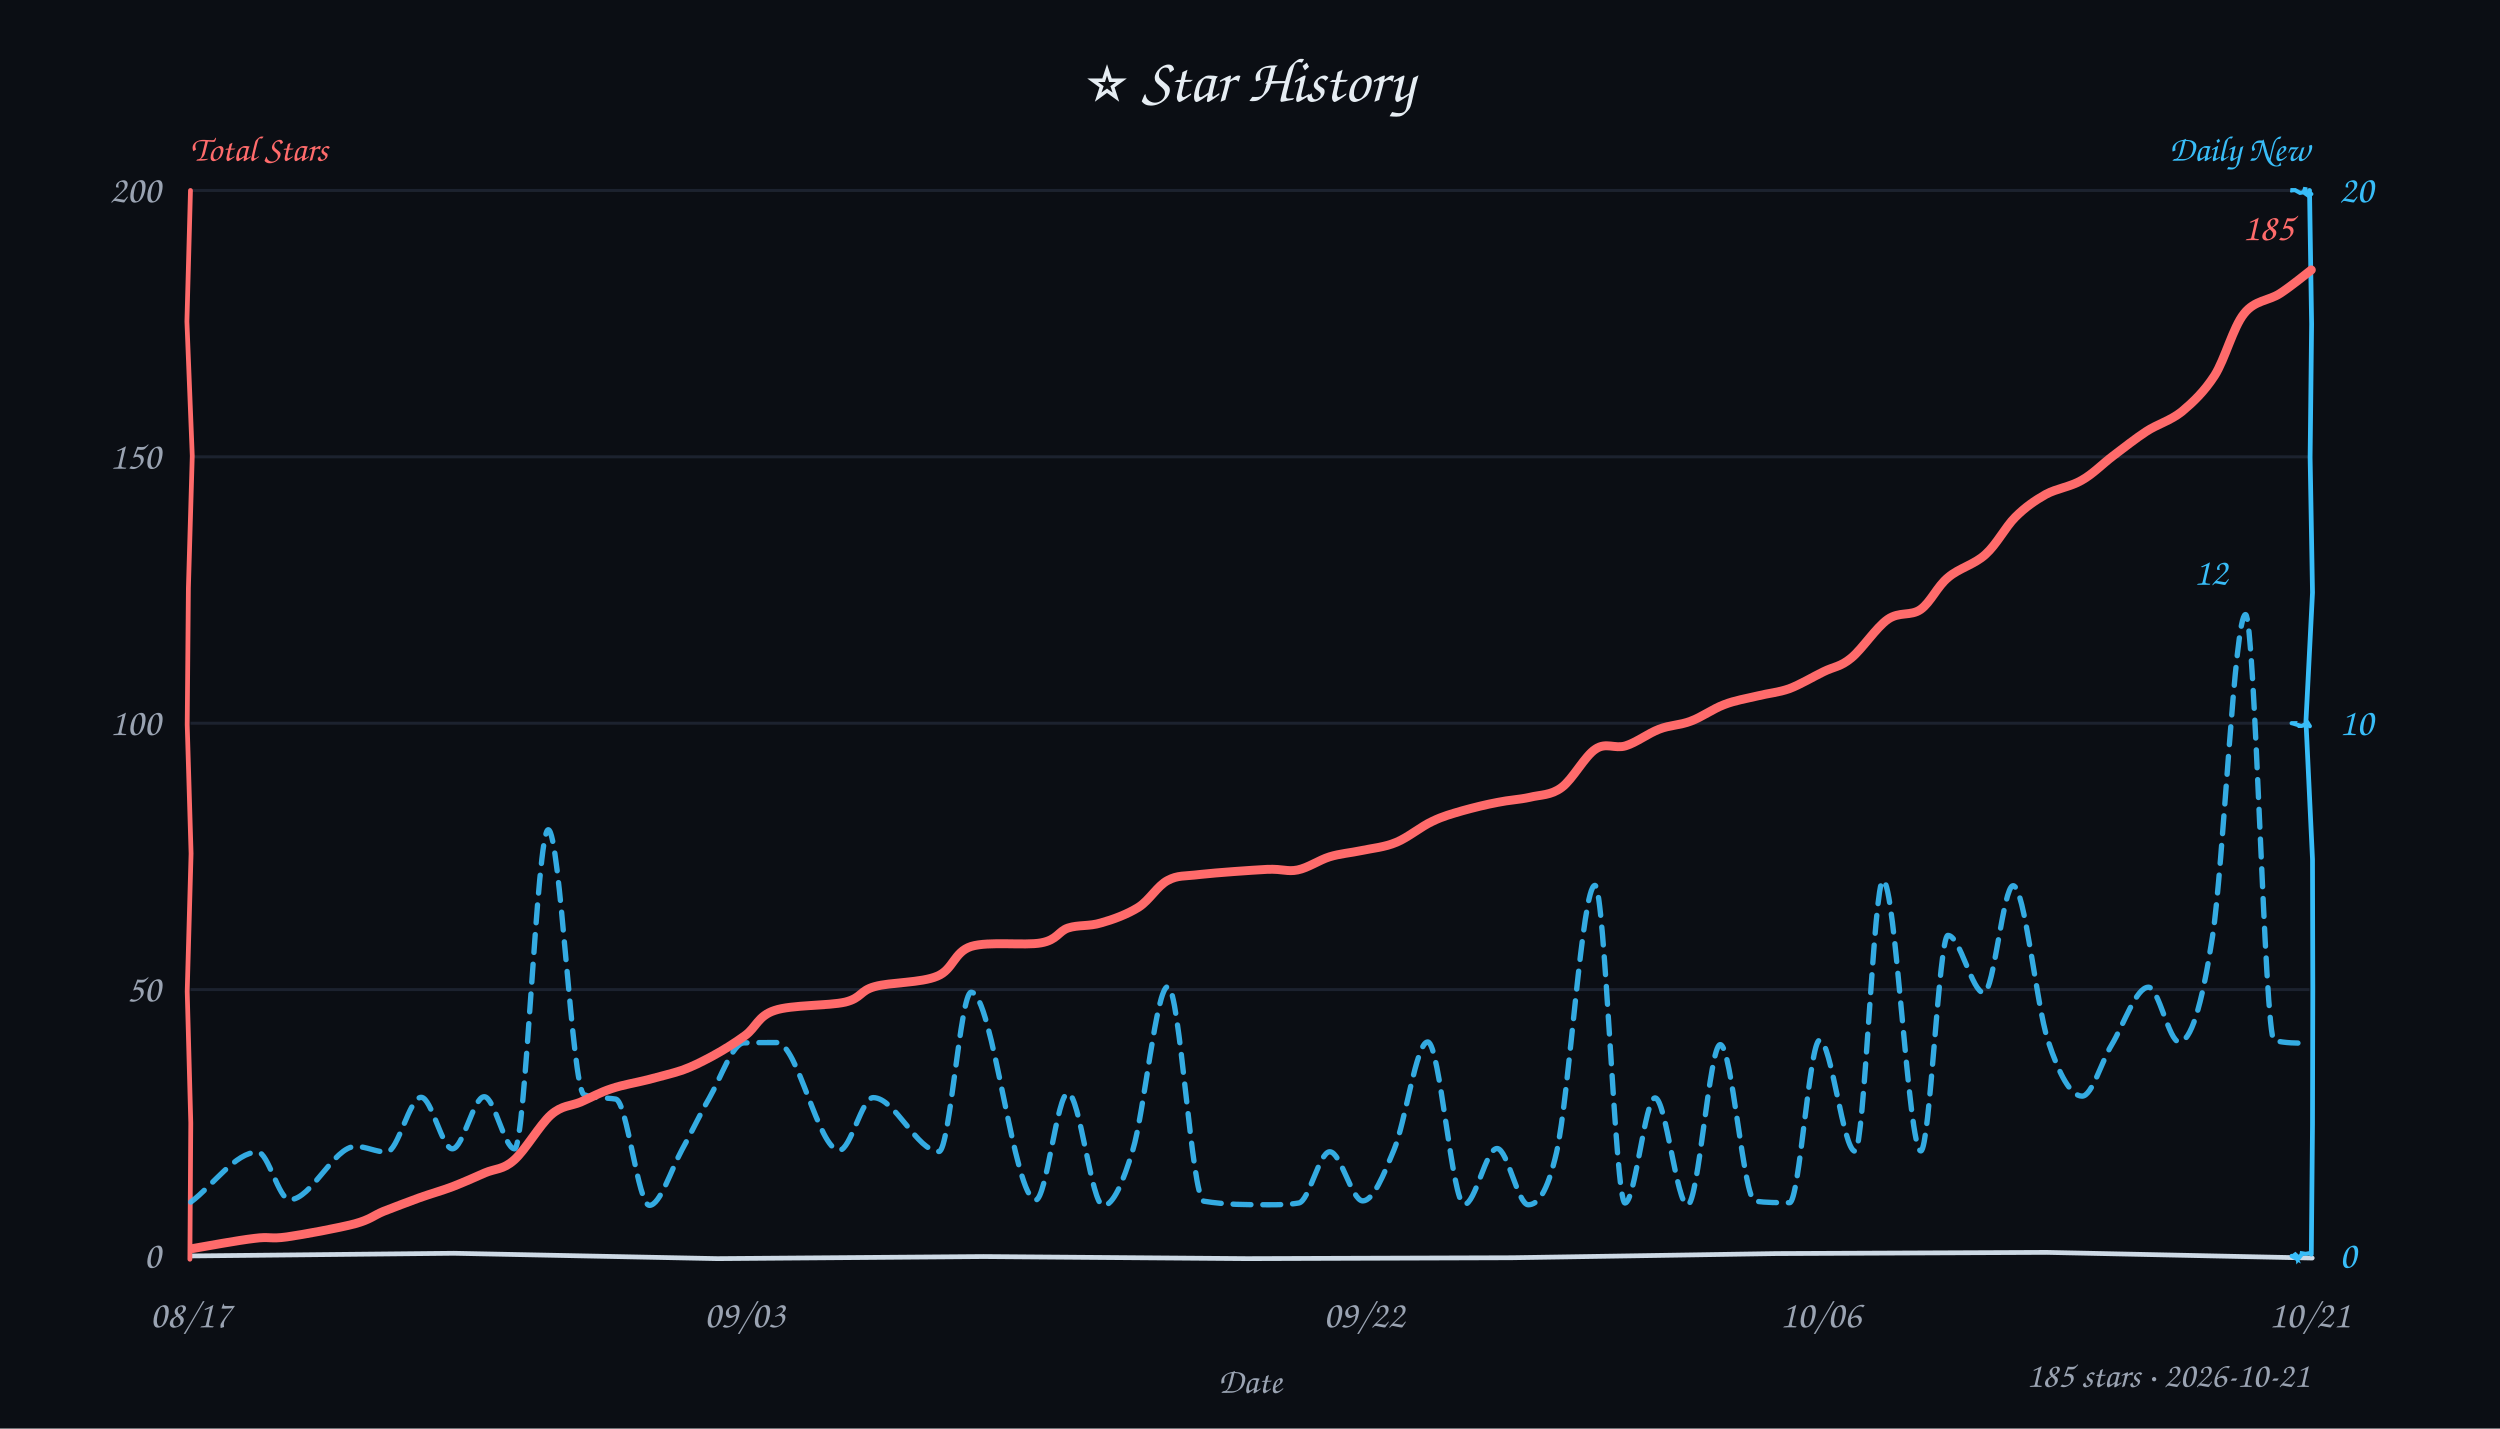
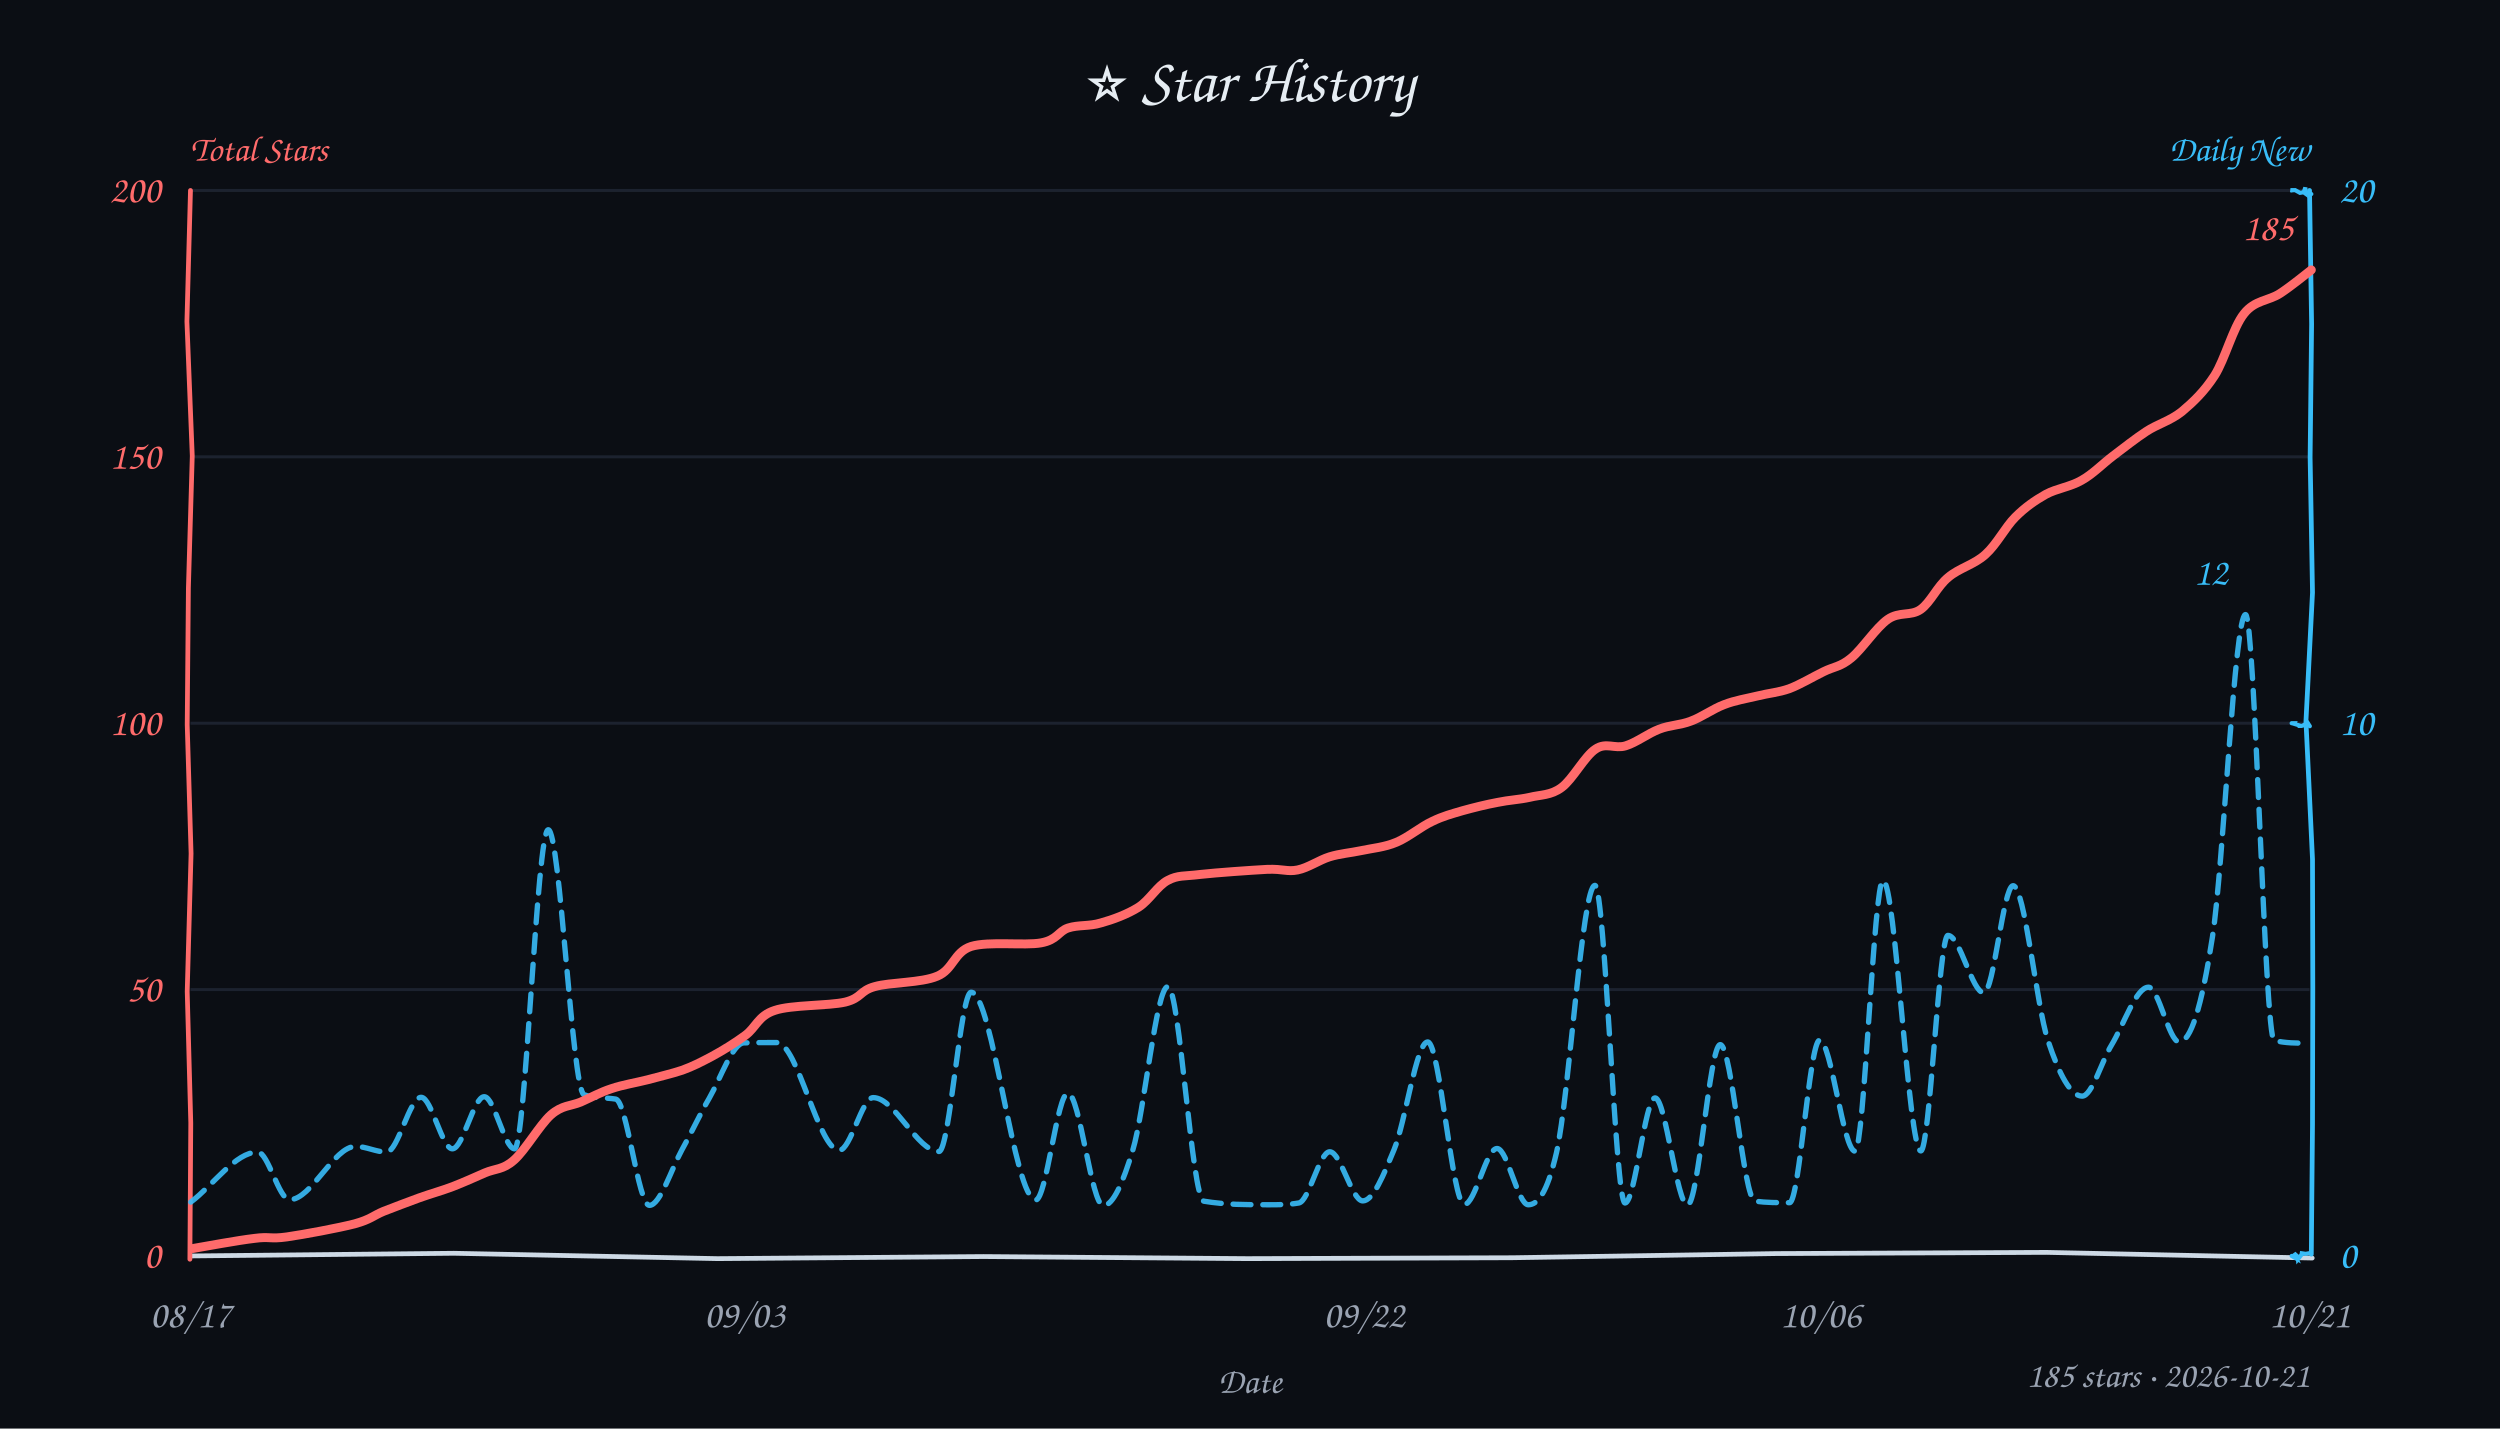
<svg xmlns="http://www.w3.org/2000/svg" width="840" height="480" viewBox="0 0 840 480" fill="#e6edf3">
  <style>text{font-family:"Comic Sans MS","Comic Sans","Chalkboard SE","Marker Felt","Segoe Print",cursive}</style>
  <rect width="100%" height="100%" fill="#0b0e14" />
  <text x="420" y="34" text-anchor="middle" font-size="21">⭐ Star History</text>
  <text x="64" y="54" font-size="12" font-weight="600" fill="#ff6b6b">Total Stars</text>
  <text x="776" y="54" text-anchor="end" font-size="12" font-weight="600" fill="#38bdf8">Daily New</text>
  <line x1="64" y1="332.5" x2="776" y2="332.5" stroke="#232b3a" stroke-width="1" opacity="0.7" />
  <line x1="64" y1="243.0" x2="776" y2="243.0" stroke="#232b3a" stroke-width="1" opacity="0.7" />
  <line x1="64" y1="153.5" x2="776" y2="153.5" stroke="#232b3a" stroke-width="1" opacity="0.7" />
  <line x1="64" y1="64.0" x2="776" y2="64.0" stroke="#232b3a" stroke-width="1" opacity="0.7" />
  <path d="M 64 422 L 152.5 421.1 L 241.1 422.9 L 330.5 422.2 L 419.1 422.9 L 508.0 422.6 L 596.8 421.2 L 687.7 420.8 L 776.9 422.7" stroke="#cdd9e5" stroke-width="1.6" fill="none" stroke-linecap="round" />
  <path d="M 64 64 L 62.8 108.0 L 64.6 153.2 L 63.3 197.6 L 62.9 243.5 L 64.2 286.8 L 62.9 333.1 L 64.1 377.3 L 63.8 423.1" stroke="#ff6b6b" stroke-width="1.6" fill="none" stroke-linecap="round" data-axis="total" />
  <path d="M 776 64 L 776.7 108.9 L 776.2 153.7 L 777.0 199.1 L 774.8 242.3 L 777.0 288.7 L 777.1 332.0 L 777.0 377.9 L 776.6 421.4" stroke="#38bdf8" stroke-width="1.6" fill="none" stroke-linecap="round" data-axis="daily" />
  <path d="M 770 422 L 771.6 422.9 L 770.8 421.1 L 772.0 422.2 L 772.1 423.1 L 773.3 421.6 L 773.4 421.1 L 774.7 421.3 L 775.8 421.1" stroke="#38bdf8" stroke-width="1.4" fill="none" stroke-linecap="round" />
  <path d="M 770 243 L 770.9 243.0 L 770.8 243.2 L 773.1 243.9 L 772.0 243.9 L 773.3 243.9 L 773.7 243.8 L 775.4 242.9 L 776.1 244.0" stroke="#38bdf8" stroke-width="1.4" fill="none" stroke-linecap="round" />
  <path d="M 770 64 L 769.6 63.9 L 771.2 63.9 L 772.8 64.8 L 774.0 64.6 L 774.7 65.1 L 774.6 63.0 L 774.1 64.4 L 776.6 65.2" stroke="#38bdf8" stroke-width="1.4" fill="none" stroke-linecap="round" />
-   <text x="54" y="426.0" text-anchor="end" font-size="13" fill="#9aa3b2">0</text>
-   <text x="54" y="336.5" text-anchor="end" font-size="13" fill="#9aa3b2">50</text>
-   <text x="54" y="247.0" text-anchor="end" font-size="13" fill="#9aa3b2">100</text>
-   <text x="54" y="157.5" text-anchor="end" font-size="13" fill="#9aa3b2">150</text>
-   <text x="54" y="68.0" text-anchor="end" font-size="13" fill="#9aa3b2">200</text>
-   <text x="786" y="426.0" text-anchor="start" font-size="13" fill="#38bdf8">0</text>
-   <text x="786" y="247.0" text-anchor="start" font-size="13" fill="#38bdf8">10</text>
-   <text x="786" y="68.0" text-anchor="start" font-size="13" fill="#38bdf8">20</text>
+   <text x="54" y="426.0" text-anchor="end" font-size="13" fill="#ff6b6b" data-axis="total">0</text>
+   <text x="54" y="336.5" text-anchor="end" font-size="13" fill="#ff6b6b" data-axis="total">50</text>
+   <text x="54" y="247.0" text-anchor="end" font-size="13" fill="#ff6b6b" data-axis="total">100</text>
+   <text x="54" y="157.5" text-anchor="end" font-size="13" fill="#ff6b6b" data-axis="total">150</text>
+   <text x="54" y="68.0" text-anchor="end" font-size="13" fill="#ff6b6b" data-axis="total">200</text>
+   <text x="786" y="426.0" text-anchor="start" font-size="13" fill="#38bdf8" data-axis="daily">0</text>
+   <text x="786" y="247.0" text-anchor="start" font-size="13" fill="#38bdf8" data-axis="daily">10</text>
+   <text x="786" y="68.0" text-anchor="start" font-size="13" fill="#38bdf8" data-axis="daily">20</text>
  <text x="64.0" y="446" text-anchor="middle" font-size="13" fill="#9aa3b2">08/17</text>
  <text x="250.2" y="446" text-anchor="middle" font-size="13" fill="#9aa3b2">09/03</text>
  <text x="458.3" y="446" text-anchor="middle" font-size="13" fill="#9aa3b2">09/22</text>
  <text x="611.7" y="446" text-anchor="middle" font-size="13" fill="#9aa3b2">10/06</text>
  <text x="776.0" y="446" text-anchor="middle" font-size="13" fill="#9aa3b2">10/21</text>
  <text x="420" y="468" font-size="12" fill="#9aa3b2" text-anchor="middle">Date</text>
  <path d="M 64.1 403.9 C 71.6 398.3, 79.1 387.1, 86.6 387.1 C 90.1 387.1, 93.7 403.1, 97.3 403.1 C 104.7 403.1, 112.1 385.2, 119.5 385.2 C 123.0 385.2, 126.4 387.1, 129.9 387.1 C 133.7 387.1, 137.6 368.7, 141.5 368.7 C 145.0 368.7, 148.5 386.0, 152.0 386.0 C 155.6 386.0, 159.1 368.5, 162.7 368.5 C 166.1 368.5, 169.5 386.0, 172.9 386.0 C 176.6 386.0, 180.4 278.8, 184.2 278.8 C 188.2 278.8, 192.2 366.1, 196.2 367.8 C 199.8 369.2, 203.3 368.7, 206.9 369.3 C 210.7 370.0, 214.4 405.0, 218.2 405.0 C 221.8 405.0, 225.5 393.0, 229.1 386.4 C 232.2 380.9, 235.2 374.3, 238.3 369.0 C 242.2 362.2, 246.1 350.5, 250.0 350.4 C 253.7 350.3, 257.4 350.3, 261.0 350.3 C 268.0 350.3, 275.0 386.5, 282.0 386.5 C 285.8 386.5, 289.6 368.8, 293.4 368.8 C 300.7 368.8, 308.1 386.9, 315.5 386.9 C 319.1 386.9, 322.7 333.4, 326.3 333.4 C 333.5 333.4, 340.7 403.2, 348.0 403.2 C 351.6 403.2, 355.2 367.3, 358.8 367.3 C 362.8 367.3, 366.7 405.1, 370.7 405.1 C 374.0 405.1, 377.3 397.4, 380.6 386.5 C 384.5 373.7, 388.5 331.5, 392.4 331.5 C 396.4 331.5, 400.4 402.9, 404.5 403.6 C 411.7 404.8, 418.9 404.8, 426.2 404.8 C 429.6 404.8, 433.0 404.8, 436.4 404.2 C 439.8 403.7, 443.3 387.0, 446.8 387.0 C 450.5 387.0, 454.2 403.5, 457.9 403.5 C 461.4 403.5, 464.9 394.8, 468.4 386.3 C 472.2 377.2, 475.9 350.1, 479.7 350.1 C 483.8 350.1, 487.9 404.7, 492.0 404.7 C 495.7 404.7, 499.3 385.9, 503.0 385.9 C 506.5 385.9, 510.0 404.8, 513.5 404.8 C 516.6 404.8, 519.8 401.1, 523.0 387.2 C 527.3 368.2, 531.6 297.5, 535.9 297.5 C 539.3 297.5, 542.7 404.2, 546.0 404.2 C 549.4 404.2, 552.7 368.9, 556.1 368.9 C 559.7 368.9, 563.4 404.9, 567.0 404.9 C 570.7 404.9, 574.4 351.0, 578.0 351.0 C 581.9 351.0, 585.8 403.2, 589.7 403.6 C 593.5 404.1, 597.4 404.1, 601.3 404.1 C 604.6 404.1, 608.0 349.5, 611.4 349.5 C 615.3 349.5, 619.3 386.8, 623.3 386.8 C 626.4 386.8, 629.6 295.8, 632.7 295.8 C 636.9 295.8, 641.2 386.7, 645.4 386.7 C 648.4 386.7, 651.5 314.3, 654.5 314.3 C 658.6 314.3, 662.6 333.6, 666.6 333.6 C 669.9 333.6, 673.1 297.6, 676.4 297.6 C 680.3 297.6, 684.2 337.7, 688.1 349.6 C 691.9 361.1, 695.8 368.3, 699.6 368.3 C 702.9 368.3, 706.2 356.5, 709.5 351.1 C 713.6 344.3, 717.7 331.7, 721.9 331.7 C 725.3 331.7, 728.8 350.1, 732.2 350.1 C 736.0 350.1, 739.7 338.9, 743.4 314.7 C 747.1 290.8, 750.8 206.5, 754.5 206.5 C 757.7 206.5, 760.9 348.7, 764.1 349.6 C 767.9 350.5, 771.6 350.5, 775.4 350.5" fill="none" stroke="#38bdf8" stroke-width="1.8" stroke-dasharray="6 4" stroke-linecap="round" stroke-linejoin="round" opacity="0.9" />
  <path d="M 64.8 419.5 C 68.3 418.9, 80.2 416.7, 85.5 416.1 C 90.7 415.4, 90.7 416.4, 96.4 415.6 C 102.0 414.8, 113.8 412.6, 119.2 411.2 C 124.6 409.7, 125.3 408.5, 128.9 407.0 C 132.5 405.6, 137.0 403.9, 140.8 402.5 C 144.7 401.1, 148.4 400.1, 152.1 398.7 C 155.7 397.3, 159.5 395.6, 162.9 394.1 C 166.4 392.6, 169.0 393.1, 172.7 389.8 C 176.4 386.6, 181.4 377.9, 185.1 374.6 C 188.9 371.3, 191.7 371.7, 195.1 370.3 C 198.5 368.8, 201.7 367.0, 205.4 365.8 C 209.2 364.5, 213.7 363.8, 217.6 362.8 C 221.6 361.7, 225.6 360.8, 229.2 359.6 C 232.8 358.3, 235.5 356.9, 239.1 355.0 C 242.6 353.1, 246.9 350.5, 250.4 347.9 C 254.0 345.3, 254.7 341.3, 260.3 339.5 C 265.8 337.6, 278.4 338.0, 284.0 336.7 C 289.6 335.3, 288.8 332.9, 293.9 331.5 C 299.1 330.0, 309.5 330.3, 314.9 328.0 C 320.3 325.8, 320.5 319.9, 326.3 318.0 C 332.2 316.2, 344.4 317.8, 349.8 316.8 C 355.3 315.8, 355.6 312.9, 358.9 311.8 C 362.3 310.7, 366.0 311.3, 369.9 310.1 C 373.9 309.0, 378.8 307.2, 382.6 304.8 C 386.3 302.4, 388.9 297.6, 392.4 295.8 C 395.8 294.0, 397.8 294.5, 403.4 293.8 C 408.9 293.2, 420.3 292.4, 425.8 292.1 C 431.2 291.9, 432.5 293.0, 436.0 292.3 C 439.5 291.6, 443.2 289.0, 446.7 287.9 C 450.3 286.8, 453.6 286.6, 457.4 285.8 C 461.1 285.0, 465.2 284.7, 469.2 283.0 C 473.1 281.4, 477.5 277.7, 481.2 276.0 C 484.9 274.2, 487.7 273.5, 491.4 272.4 C 495.0 271.4, 499.4 270.3, 503.2 269.6 C 507.0 268.8, 510.4 268.7, 514.0 267.9 C 517.6 267.0, 521.1 267.3, 524.7 264.6 C 528.4 261.9, 532.5 254.0, 536.1 251.7 C 539.6 249.3, 542.6 251.7, 546.2 250.6 C 549.8 249.5, 553.8 246.4, 557.5 245.0 C 561.1 243.6, 564.5 243.7, 568.1 242.3 C 571.7 241.0, 575.5 238.2, 579.2 236.8 C 583.0 235.3, 587.0 234.7, 590.7 233.8 C 594.3 232.9, 597.5 232.7, 601.2 231.4 C 604.9 230.0, 609.2 227.4, 612.7 225.7 C 616.1 224.0, 618.4 224.1, 622.0 221.1 C 625.6 218.2, 630.4 210.8, 634.3 208.1 C 638.2 205.4, 642.0 207.1, 645.3 204.8 C 648.7 202.4, 650.9 197.0, 654.6 194.0 C 658.2 190.9, 663.4 189.7, 667.1 186.3 C 670.9 182.9, 673.8 177.1, 677.1 173.8 C 680.5 170.4, 683.7 168.2, 687.4 166.1 C 691.1 164.1, 695.6 163.6, 699.4 161.4 C 703.2 159.3, 706.5 155.8, 710.1 153.1 C 713.7 150.4, 717.3 147.5, 721.1 145.0 C 724.9 142.5, 729.2 141.4, 733.1 138.3 C 736.9 135.1, 740.6 131.6, 744.1 126.2 C 747.6 120.7, 750.3 110.0, 754.0 105.4 C 757.6 100.8, 762.3 101.1, 766.1 98.6 C 769.8 96.2, 774.9 92.0, 776.6 90.7" fill="none" stroke="#ff6b6b" stroke-width="3" stroke-linecap="round" />
  <text x="770.6" y="80.7" text-anchor="end" font-size="13" font-weight="600" fill="#ff6b6b" stroke="#0b0e14" stroke-width="3" paint-order="stroke" stroke-linejoin="round" data-peak="total">185</text>
  <text x="748.5" y="196.5" text-anchor="end" font-size="13" font-weight="600" fill="#38bdf8" stroke="#0b0e14" stroke-width="3" paint-order="stroke" stroke-linejoin="round" data-peak="daily">12</text>
  <text x="776" y="466" text-anchor="end" font-size="12" fill="#9aa3b2">185 stars · 2026-10-21</text>
</svg>
